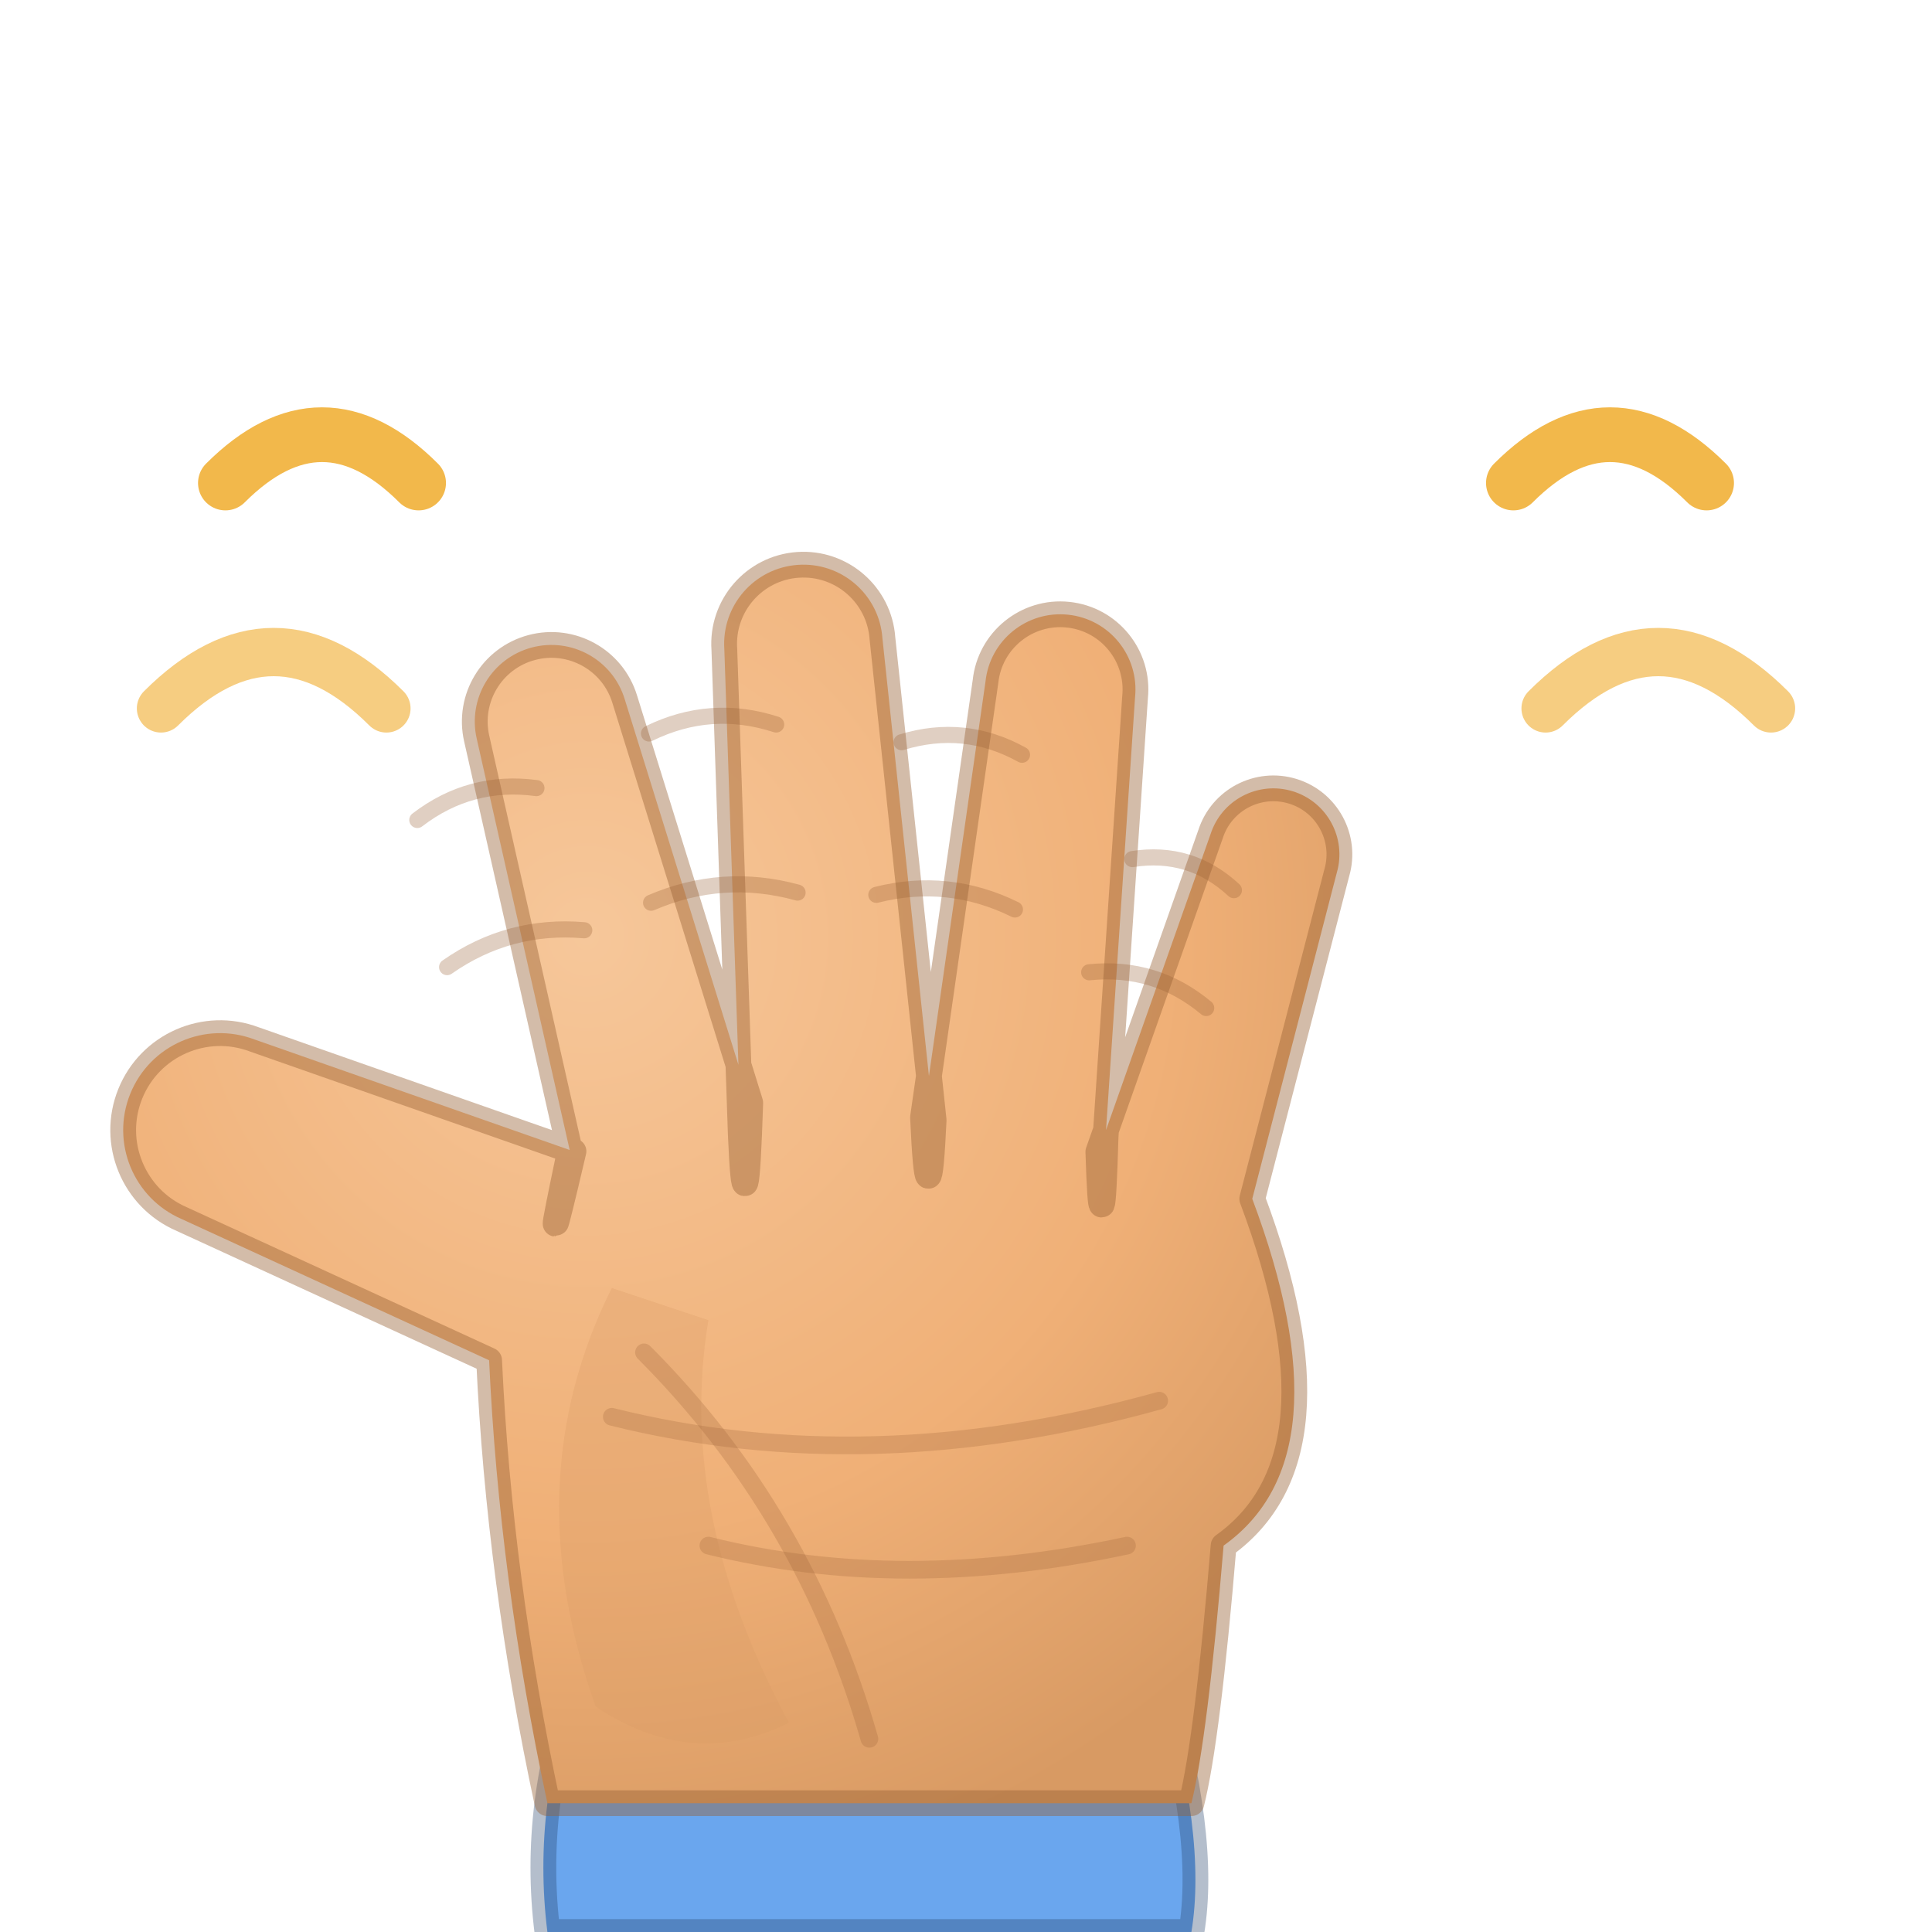
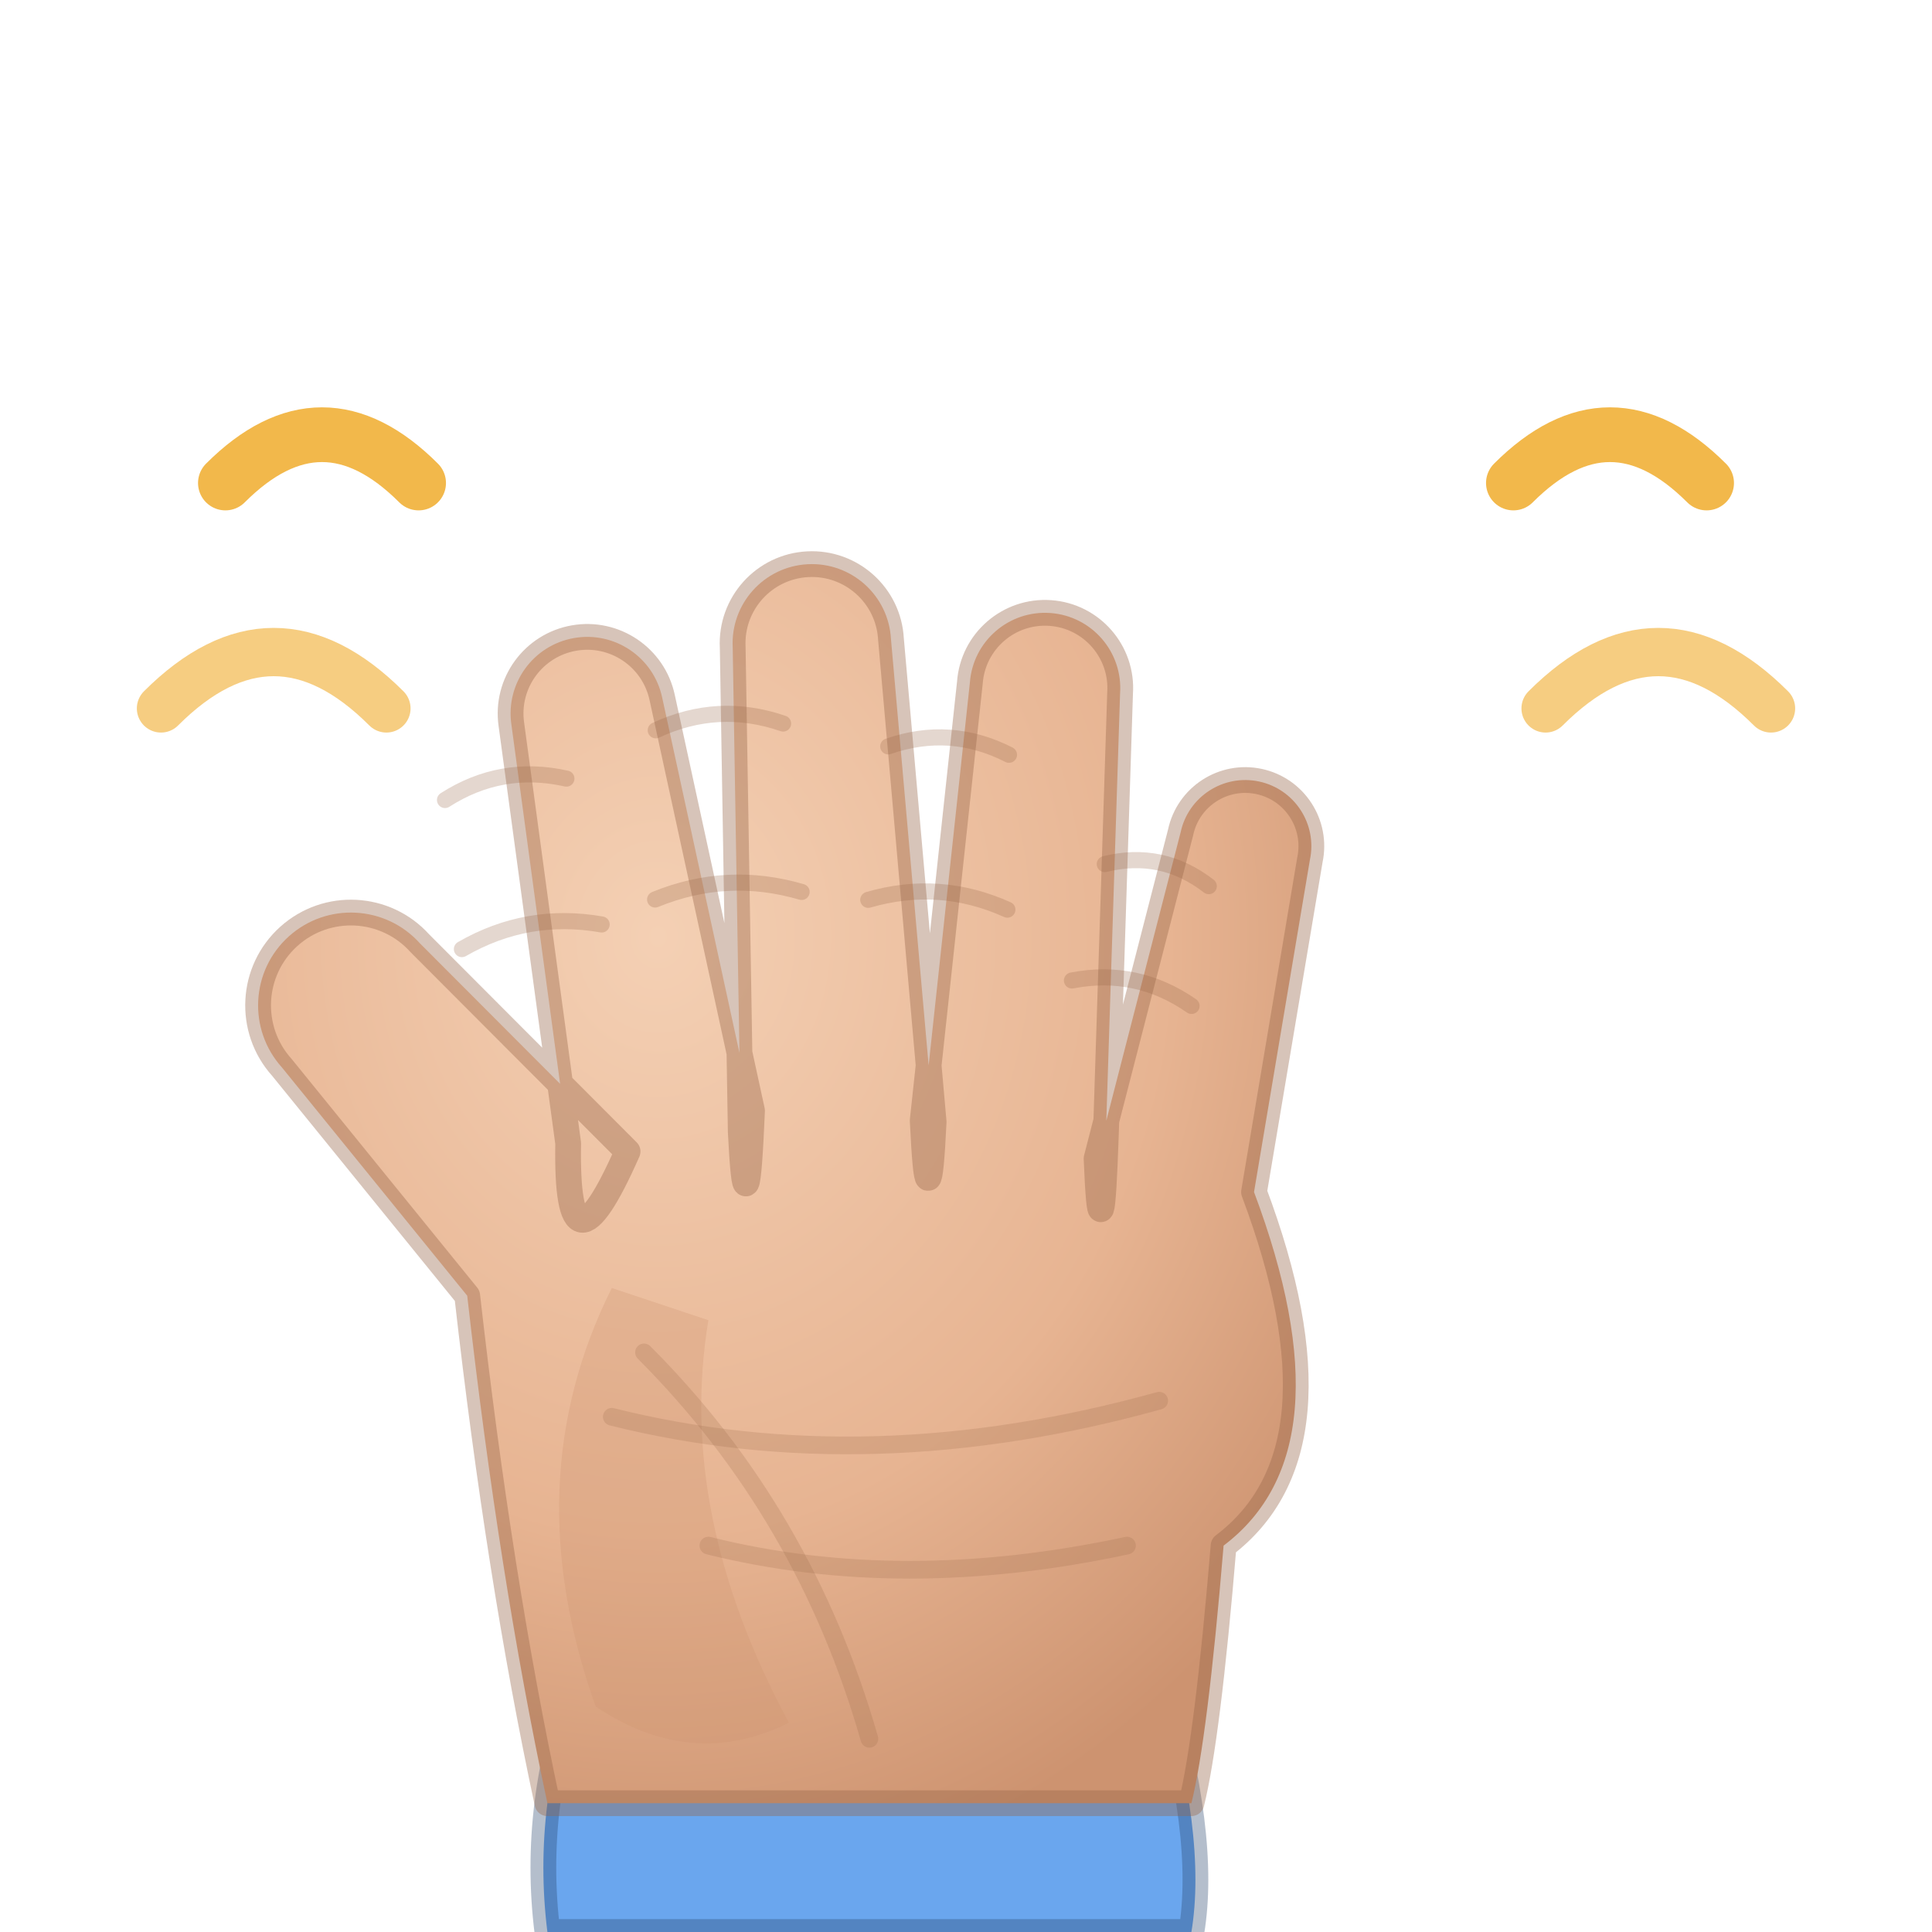
<svg xmlns="http://www.w3.org/2000/svg" viewBox="0 0 120 120" width="120" height="120">
  <style>
  @media (prefers-reduced-motion: reduce) { * { animation: none !important; } }
  .hand { animation: winken 1.25s ease-in-out infinite; transform-box: view-box; transform-origin: 54% 92%; }
  .str  { animation: strich 1.25s ease-in-out infinite; transform-box: view-box; transform-origin: 50% 50%; }
  @keyframes winken {
    0%   { transform: rotate(-17deg) translateY(0); }
    24%  { transform: rotate(20deg) translateY(-1.5px); }
    48%  { transform: rotate(-13deg) translateY(0); }
    72%  { transform: rotate(17deg) translateY(-2.5px); }
    100% { transform: rotate(-17deg) translateY(0); }
  }
  @keyframes strich {
    0%,100% { opacity:.12; transform: translateX(-5px); }
    24%     { opacity:.9;  transform: translateX(4px); }
    48%     { opacity:.2;  transform: translateX(-4px); }
    72%     { opacity:.8;  transform: translateX(3px); }
  }
</style>
  <path d="M36 104 L72 104 Q75 114 74 120 L34 120 Q33 112 36 104 Z" fill="#6aa6ee" stroke="rgba(40,70,110,.35)" stroke-width="1.6" stroke-linejoin="round" />
  <g class="hand">
    <defs>
      <radialGradient id="hautw" cx="38%" cy="30%" r="78%">
-         <stop offset="0" stop-color="#f6c79a" />
-         <stop offset="0.62" stop-color="#f0b077" />
-         <stop offset="1" stop-color="#d89a63" />
+         <stop offset="0" stop-color="#f4d0b4" />
+         <stop offset="0.62" stop-color="#e7b492" />
+         <stop offset="1" stop-color="#cd9370" />
      </radialGradient>
    </defs>
-     <path d="M34 112 Q31 98 30.38 84.49 L11.29 75.72 A6.02 6.02 0 0 1 15.8 64.56 L35.62 71.51 Q33.51 80.51 35.4 71.5 L29.61 45.88 A4.76 4.76 0 0 1 38.8 43.42 L46.6 68.5 Q46.31 77.42 46.01 70.42 L44.99 40.34 A4.92 4.92 0 0 1 54.81 39.65 L57.99 69.58 Q57.66 76.58 57.33 69.4 L61.21 42.34 A4.67 4.67 0 0 1 70.5 43.31 L68.67 70.6 Q68.44 78.54 68.22 71.54 L75.19 51.81 A4.1 4.1 0 0 1 83.03 54.21 L77.78 74.46 Q83.78 90.46 76 96 Q75 108 74 112 Z" fill="url(#hautw)" stroke="rgba(150,95,50,.42)" stroke-width="1.6" stroke-linejoin="round" />
-     <path d="M38 80 Q32 92 37 106 Q43 110 49 107 Q42 94 44 82 Z" fill="#d89a63" opacity=".28" />
-     <path d="M27.77 60.07 Q31.61 57.38 36.29 57.78" stroke="rgba(150,95,50,.30)" stroke-width="1" fill="none" stroke-linecap="round" />
-     <path d="M25.92 50.93 Q29.21 48.4 33.32 48.95" stroke="rgba(150,95,50,.30)" stroke-width="1" fill="none" stroke-linecap="round" />
-     <path d="M40.44 56.07 Q44.88 54.16 49.54 55.44" stroke="rgba(150,95,50,.30)" stroke-width="1" fill="none" stroke-linecap="round" />
-     <path d="M40.31 45.56 Q44.15 43.68 48.21 45" stroke="rgba(150,95,50,.30)" stroke-width="1" fill="none" stroke-linecap="round" />
-     <path d="M54.43 55.58 Q58.9 54.45 63.04 56.49" stroke="rgba(150,95,50,.30)" stroke-width="1" fill="none" stroke-linecap="round" />
-     <path d="M56 46.1 Q59.91 44.9 63.48 46.88" stroke="rgba(150,95,50,.30)" stroke-width="1" fill="none" stroke-linecap="round" />
-     <path d="M67.65 60.39 Q71.76 59.97 74.92 62.61" stroke="rgba(150,95,50,.30)" stroke-width="1" fill="none" stroke-linecap="round" />
-     <path d="M70.33 53.36 Q73.95 52.79 76.64 55.29" stroke="rgba(150,95,50,.30)" stroke-width="1" fill="none" stroke-linecap="round" />
-     <path d="M40 84 Q50 94 54 108" stroke="rgba(150,95,50,.30)" stroke-width="1.1" fill="none" opacity=".8" stroke-linecap="round" />
-     <path d="M38 88 Q54 92 72 87" stroke="rgba(150,95,50,.30)" stroke-width="1.1" fill="none" opacity=".8" stroke-linecap="round" />
-     <path d="M44 96 Q56 99 70 96" stroke="rgba(150,95,50,.30)" stroke-width="1.1" fill="none" opacity=".8" stroke-linecap="round" />
+     <path d="M34 112 Q31 98 29.02 80.48 L17.51 66.3 A5.76 5.76 0 0 1 26.08 58.59 L38.98 71.52 Q35.13 80.26 35.29 71.01 L31.76 44.98 A4.76 4.76 0 0 1 41.13 43.33 L46.71 68.99 Q46.36 77.31 46.01 70.31 L45.51 40.22 A4.92 4.92 0 0 1 55.34 39.7 L57.99 69.69 Q57.65 76.69 57.31 69.6 L60.24 42.41 A4.67 4.67 0 0 1 69.57 43.07 L68.69 70.4 Q68.4 78.96 68.11 71.96 L73.33 51.7 A4.1 4.1 0 0 1 81.36 53.41 L77.89 74.04 Q83.89 90.04 76 96 Q75 108 74 112 Z" fill="url(#hautw)" stroke="rgba(150,100,72,.38)" stroke-width="1.6" stroke-linejoin="round" />
+     <path d="M38 80 Q32 92 37 106 Q43 110 49 107 Q42 94 44 82 Z" fill="#cd9370" opacity=".28" />
+     <path d="M28.69 58.95 Q32.75 56.61 37.37 57.42" stroke="rgba(150,100,72,.26)" stroke-width="1" fill="none" stroke-linecap="round" />
+     <path d="M27.64 49.69 Q31.13 47.45 35.18 48.36" stroke="rgba(150,100,72,.26)" stroke-width="1" fill="none" stroke-linecap="round" />
+     <path d="M40.69 55.87 Q45.16 54.04 49.79 55.4" stroke="rgba(150,100,72,.26)" stroke-width="1" fill="none" stroke-linecap="round" />
+     <path d="M40.73 45.36 Q44.61 43.55 48.64 44.94" stroke="rgba(150,100,72,.26)" stroke-width="1" fill="none" stroke-linecap="round" />
+     <path d="M53.93 55.89 Q58.36 54.6 62.57 56.5" stroke="rgba(150,100,72,.26)" stroke-width="1" fill="none" stroke-linecap="round" />
+     <path d="M55.17 46.36 Q59.03 45.02 62.67 46.88" stroke="rgba(150,100,72,.26)" stroke-width="1" fill="none" stroke-linecap="round" />
+     <path d="M66.58 60.9 Q70.62 60.12 74.01 62.48" stroke="rgba(150,100,72,.26)" stroke-width="1" fill="none" stroke-linecap="round" />
+     <path d="M68.62 53.67 Q72.18 52.79 75.08 55.04" stroke="rgba(150,100,72,.26)" stroke-width="1" fill="none" stroke-linecap="round" />
+     <path d="M40 84 Q50 94 54 108" stroke="rgba(150,100,72,.26)" stroke-width="1.1" fill="none" opacity=".8" stroke-linecap="round" />
+     <path d="M38 88 Q54 92 72 87" stroke="rgba(150,100,72,.26)" stroke-width="1.1" fill="none" opacity=".8" stroke-linecap="round" />
+     <path d="M44 96 Q56 99 70 96" stroke="rgba(150,100,72,.26)" stroke-width="1.1" fill="none" opacity=".8" stroke-linecap="round" />
  </g>
  <g class="str">
    <path d="M14 30 Q20 24 26 30 M94 30 Q100 24 106 30" stroke="#f2b84b" stroke-width="3.4" fill="none" stroke-linecap="round" />
    <path d="M10 44 Q17 37 24 44 M96 44 Q103 37 110 44" stroke="#f2b84b" stroke-width="3" fill="none" stroke-linecap="round" opacity=".7" />
  </g>
</svg>
